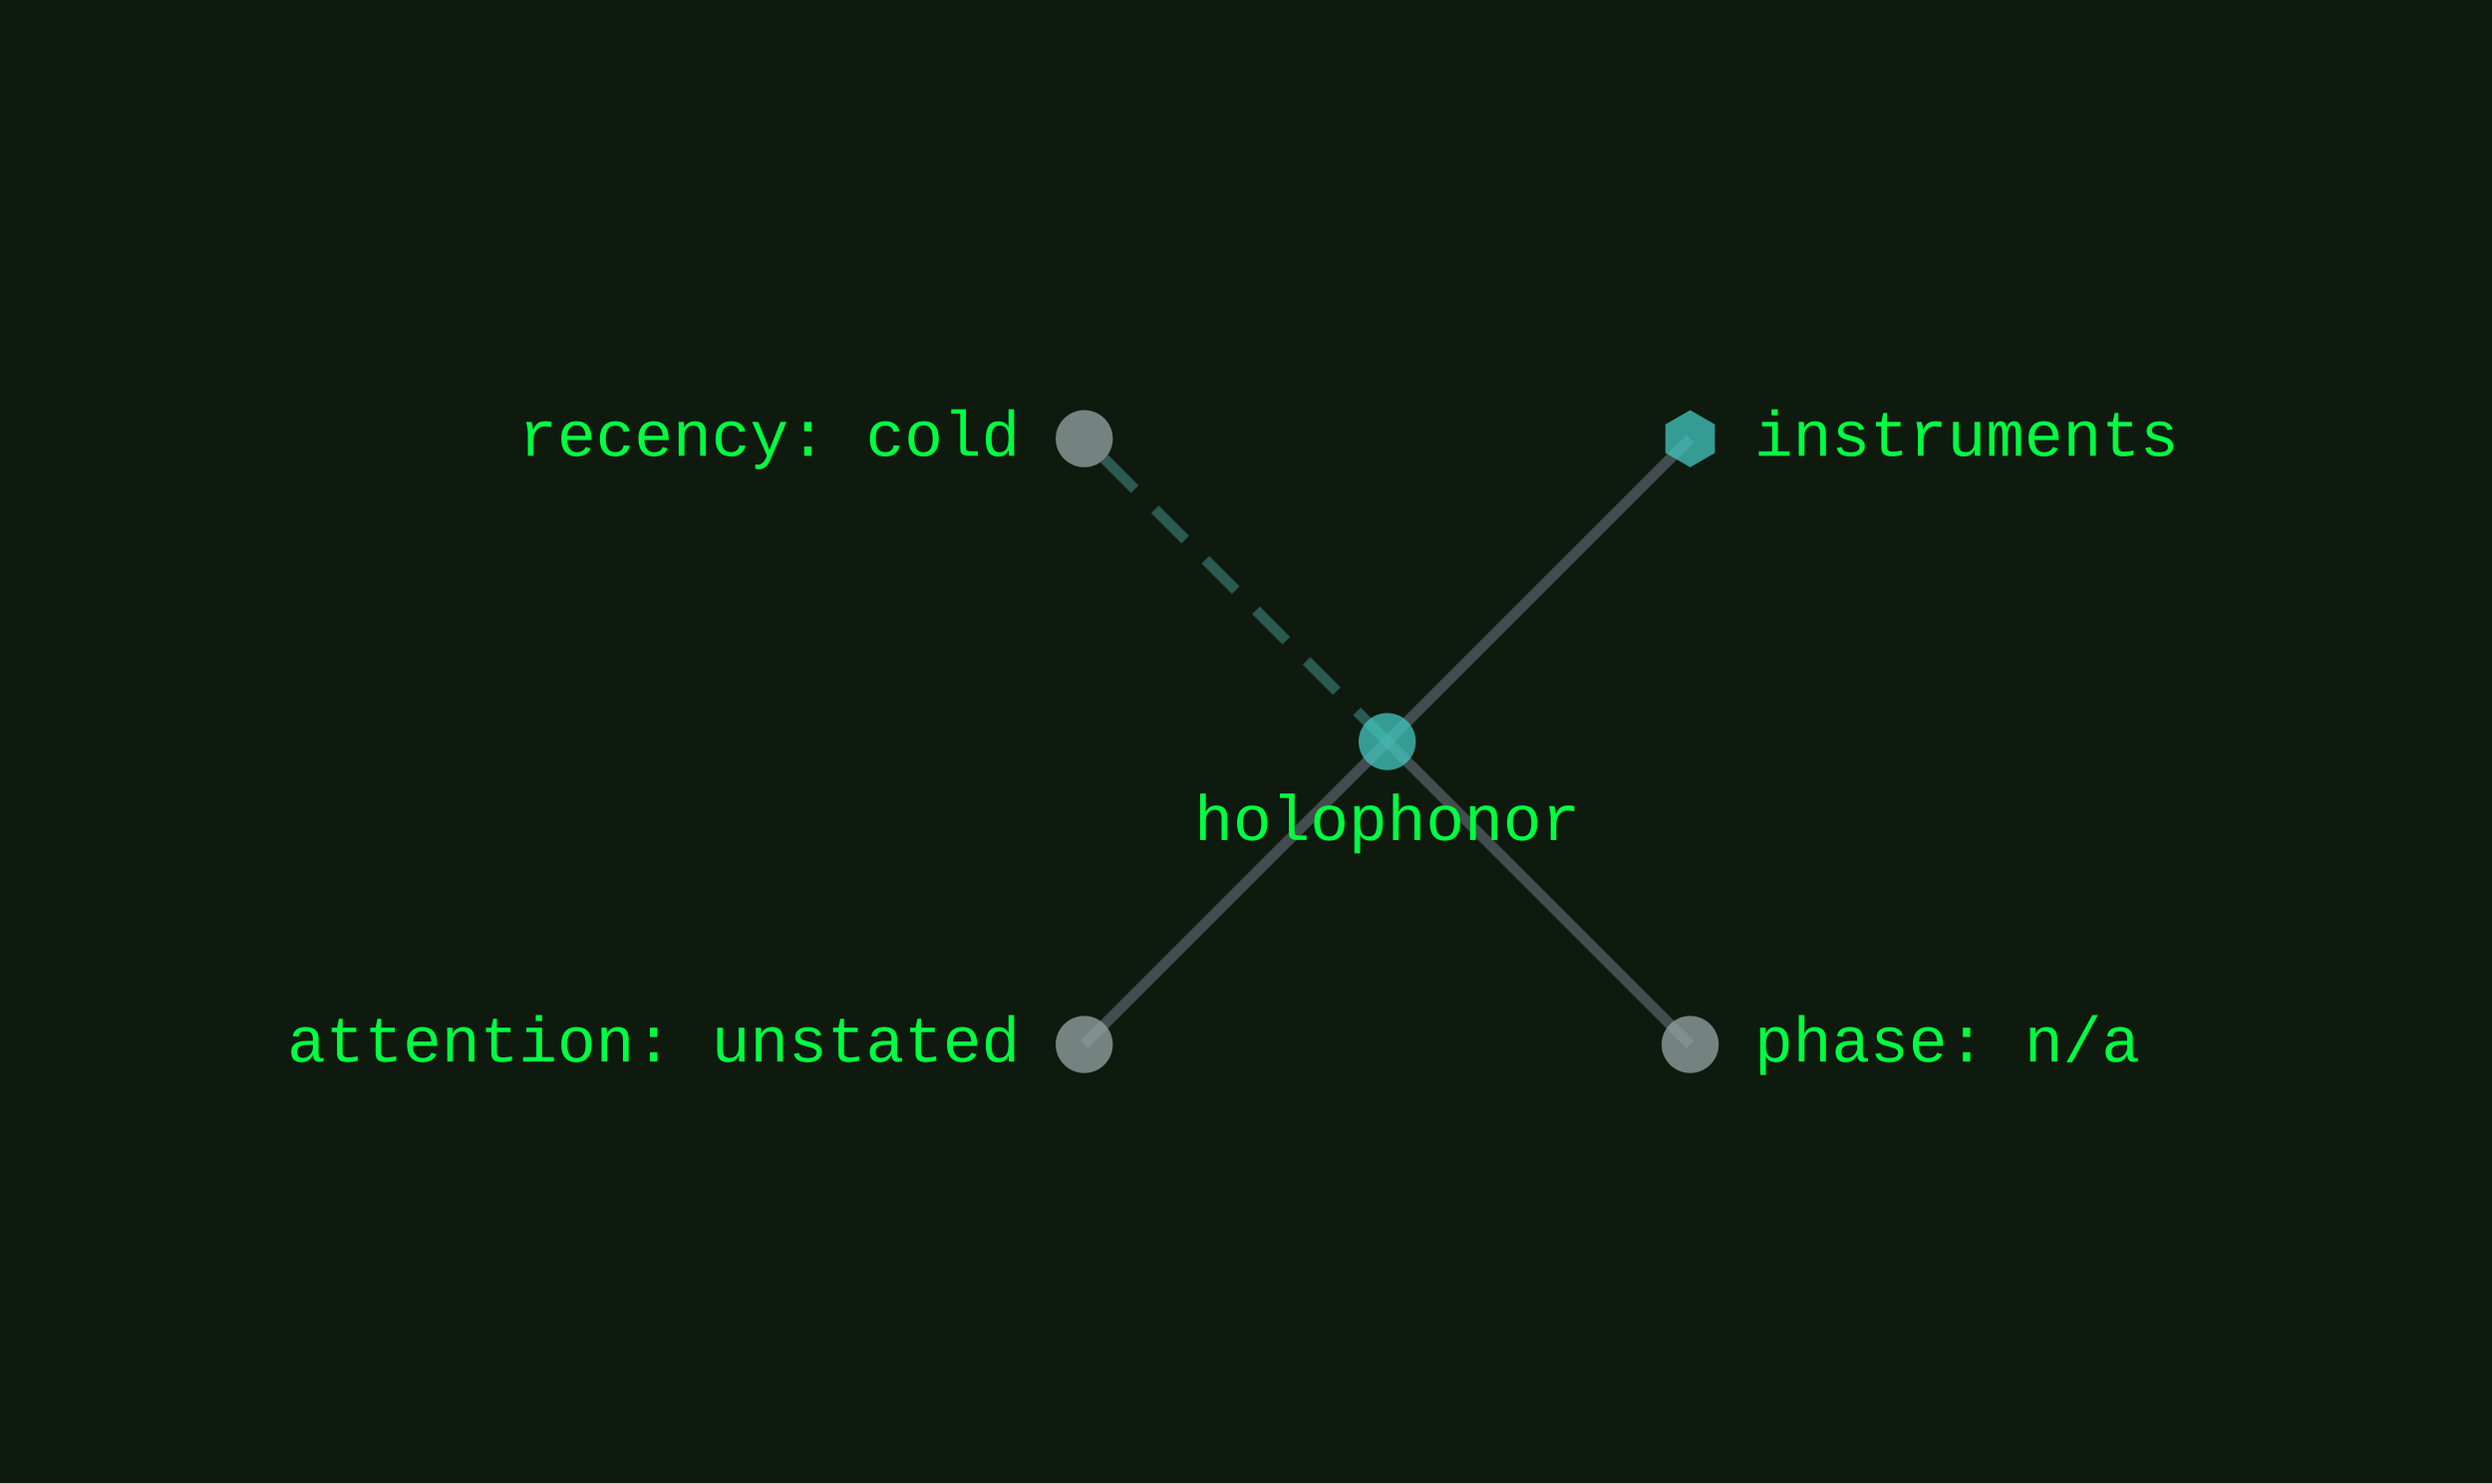
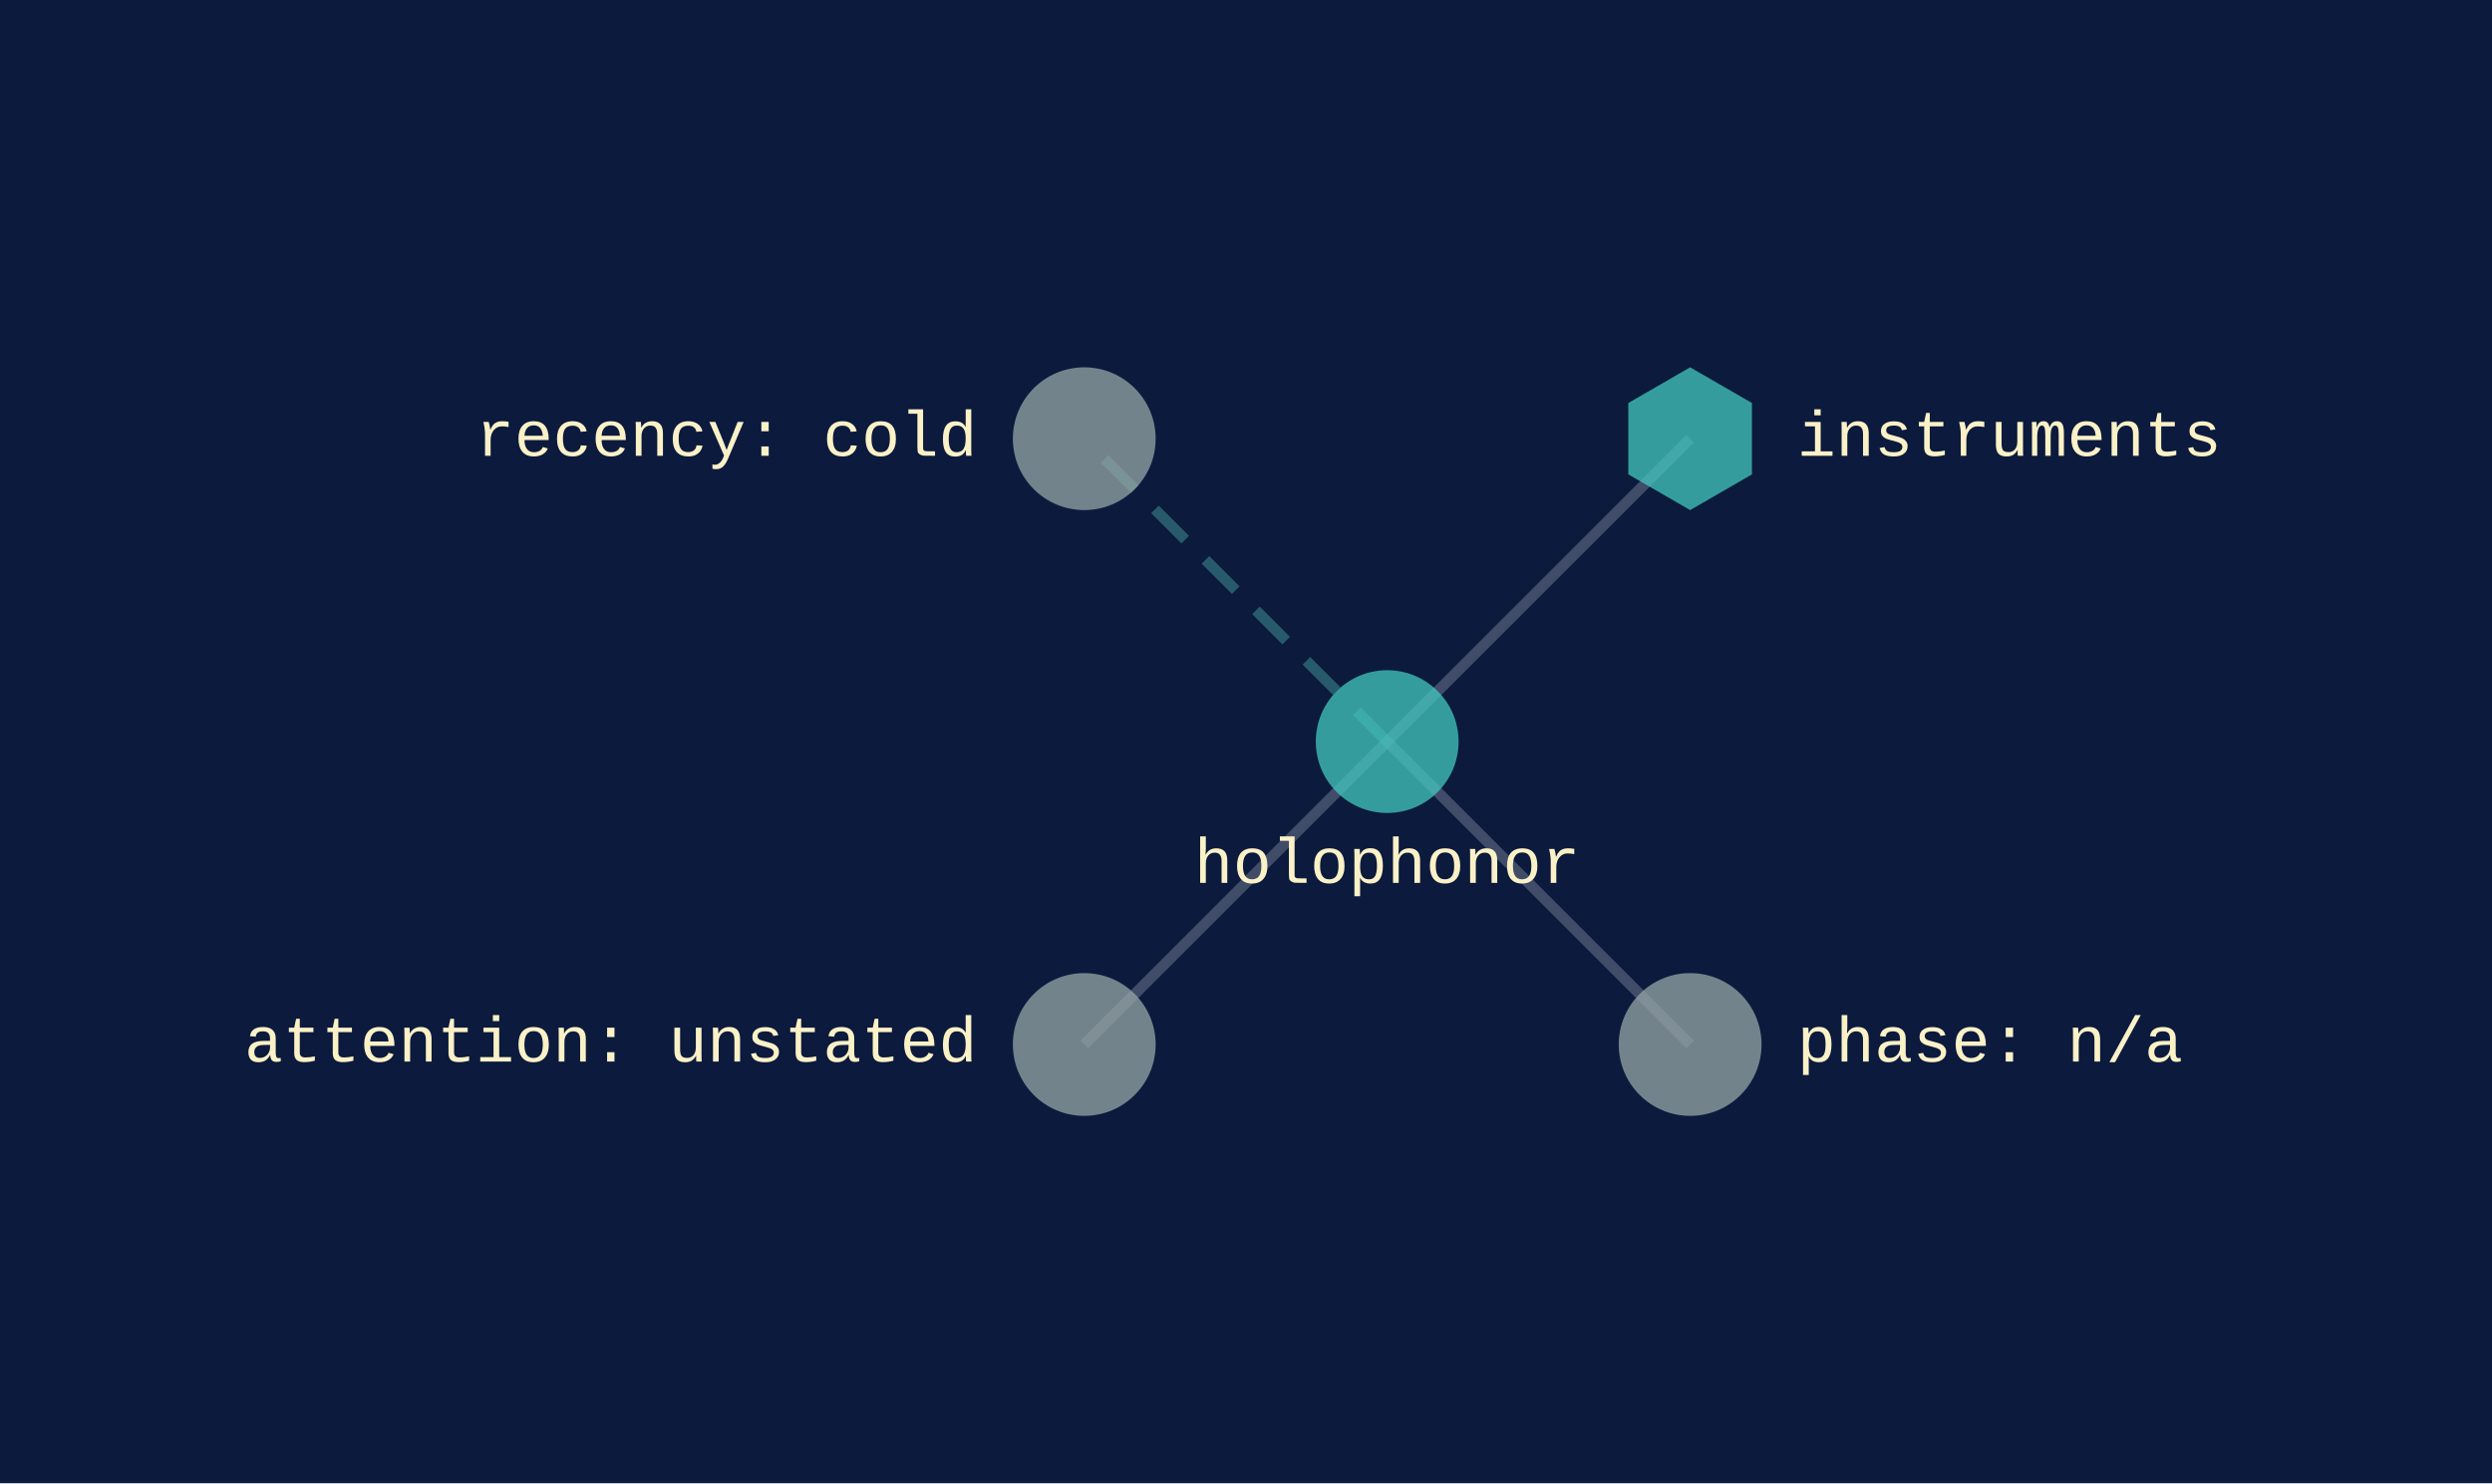
- <svg xmlns="http://www.w3.org/2000/svg" width="1396" height="831" viewBox="0 0 1396 831" style="fill:rgb(0, 0, 0);fill-opacity:1;stroke:none;stroke-width:1px;stroke-opacity:1;stroke-dasharray:none;font-family:Consolas, Monaco, &quot;Courier New&quot;, monospace;font-size:16px;font-weight:400;text-anchor:start;visibility:visible">
-   <rect width="100%" height="100%" fill="rgb(15, 26, 15)" />
+ <svg xmlns="http://www.w3.org/2000/svg" width="1396" height="831" viewBox="0 0 1396 831" data-drawn="true" style="fill:rgb(0, 0, 0);fill-opacity:1;stroke:none;stroke-width:1px;stroke-opacity:1;stroke-dasharray:none;font-family:Consolas, Monaco, &quot;Courier New&quot;, monospace;font-size:16px;font-weight:400;text-anchor:start;visibility:visible">
+   <rect width="100%" height="100%" fill="rgb(11, 26, 61)" />
  <g transform="translate(777.0977,415.5) scale(4)">
    <g class="compound-backgrounds" />
    <g class="links">
      <line class="stream-edge" data-from="repo::holophonor" data-to="family::instruments" data-style="solid" x1="0" y1="0" x2="42.426" y2="-42.426" stroke="#8a93a6" stroke-opacity="0.42" stroke-width="1.5" opacity="1" style="stroke:rgb(138, 147, 166);stroke-width:1.5px;stroke-opacity:0.42" />
      <line class="stream-edge" data-from="repo::holophonor" data-to="phase::n/a" data-style="solid" x1="0" y1="0" x2="42.426" y2="42.426" stroke="#8a93a6" stroke-opacity="0.42" stroke-width="1.5" opacity="1" style="stroke:rgb(138, 147, 166);stroke-width:1.5px;stroke-opacity:0.42" />
      <line class="stream-edge" data-from="repo::holophonor" data-to="attention::unstated" data-style="solid" x1="0" y1="0" x2="-42.426" y2="42.426" stroke="#8a93a6" stroke-opacity="0.42" stroke-width="1.5" opacity="1" style="stroke:rgb(138, 147, 166);stroke-width:1.5px;stroke-opacity:0.42" />
      <line class="stream-edge" data-from="repo::holophonor" data-to="recency::cold" data-style="dashed" x1="0" y1="0" x2="-42.426" y2="-42.426" stroke="#4fb3ad" stroke-opacity="0.42" stroke-width="1.5" opacity="1" stroke-dasharray="6,4" style="stroke:rgb(79, 179, 173);stroke-width:1.5px;stroke-opacity:0.42;stroke-dasharray:6px, 4px" />
    </g>
    <g class="nodes">
      <g class="graph-node" data-node-id="repo::holophonor" transform="scale(1,1)" opacity="1">
-         <path d="M 4 0 A 4 4 0 1 1 -4 0 A 4 4 0 1 1 4 0 Z" fill="#43c6bf" data-base-fill="#43c6bf" fill-opacity="0.75" stroke="#fff" stroke-width="0" style="fill:rgb(67, 198, 191);fill-opacity:0.75;stroke:rgb(255, 255, 255);stroke-width:0px" />
+         <path d="M 10 0 A 10 10 0 1 1 -10 0 A 10 10 0 1 1 10 0 Z" fill="#43c6bf" data-base-fill="#43c6bf" fill-opacity="0.75" stroke="#fff" stroke-width="0" style="fill:rgb(67, 198, 191);fill-opacity:0.75;stroke:rgb(255, 255, 255);stroke-width:0px" />
      </g>
      <g class="graph-node" data-node-id="family::instruments" transform="translate(42.42641, -42.42641) scale(1,1)" opacity="1">
-         <path d="M 0 -4 L 3.464 -2 L 3.464 2 L 0 4 L -3.464 2 L -3.464 -2 Z" fill="#43c6bf" data-base-fill="#43c6bf" fill-opacity="0.75" stroke="#fff" stroke-width="0" style="fill:rgb(67, 198, 191);fill-opacity:0.75;stroke:rgb(255, 255, 255);stroke-width:0px" />
+         <path d="M 0 -10 L 8.66 -5 L 8.66 5 L 0 10 L -8.66 5 L -8.66 -5 Z" fill="#43c6bf" data-base-fill="#43c6bf" fill-opacity="0.75" stroke="#fff" stroke-width="0" style="fill:rgb(67, 198, 191);fill-opacity:0.75;stroke:rgb(255, 255, 255);stroke-width:0px" />
      </g>
      <g class="graph-node" data-node-id="phase::n/a" transform="translate(42.42641, 42.42641) scale(1,1)" opacity="1">
-         <path d="M 4 0 A 4 4 0 1 1 -4 0 A 4 4 0 1 1 4 0 Z" fill="#95a5a6" data-base-fill="#95a5a6" fill-opacity="0.75" stroke="#fff" stroke-width="0" style="fill:rgb(149, 165, 166);fill-opacity:0.75;stroke:rgb(255, 255, 255);stroke-width:0px" />
+         <path d="M 10 0 A 10 10 0 1 1 -10 0 A 10 10 0 1 1 10 0 Z" fill="#95a5a6" data-base-fill="#95a5a6" fill-opacity="0.75" stroke="#fff" stroke-width="0" style="fill:rgb(149, 165, 166);fill-opacity:0.75;stroke:rgb(255, 255, 255);stroke-width:0px" />
      </g>
      <g class="graph-node" data-node-id="attention::unstated" transform="translate(-42.42641, 42.42641) scale(1,1)" opacity="1">
-         <path d="M 4 0 A 4 4 0 1 1 -4 0 A 4 4 0 1 1 4 0 Z" fill="#95a5a6" data-base-fill="#95a5a6" fill-opacity="0.75" stroke="#fff" stroke-width="0" style="fill:rgb(149, 165, 166);fill-opacity:0.75;stroke:rgb(255, 255, 255);stroke-width:0px" />
+         <path d="M 10 0 A 10 10 0 1 1 -10 0 A 10 10 0 1 1 10 0 Z" fill="#95a5a6" data-base-fill="#95a5a6" fill-opacity="0.75" stroke="#fff" stroke-width="0" style="fill:rgb(149, 165, 166);fill-opacity:0.75;stroke:rgb(255, 255, 255);stroke-width:0px" />
      </g>
      <g class="graph-node" data-node-id="recency::cold" transform="translate(-42.42641, -42.42641) scale(1,1)" opacity="1">
-         <path d="M 4 0 A 4 4 0 1 1 -4 0 A 4 4 0 1 1 4 0 Z" fill="#95a5a6" data-base-fill="#95a5a6" fill-opacity="0.75" stroke="#fff" stroke-width="0" style="fill:rgb(149, 165, 166);fill-opacity:0.75;stroke:rgb(255, 255, 255);stroke-width:0px" />
+         <path d="M 10 0 A 10 10 0 1 1 -10 0 A 10 10 0 1 1 10 0 Z" fill="#95a5a6" data-base-fill="#95a5a6" fill-opacity="0.75" stroke="#fff" stroke-width="0" style="fill:rgb(149, 165, 166);fill-opacity:0.75;stroke:rgb(255, 255, 255);stroke-width:0px" />
      </g>
    </g>
    <g class="labels">
-       <text data-node-id="repo::holophonor" font-size="9" fill="#00ff41" x="0" y="9" text-anchor="middle" dominant-baseline="hanging" opacity="1" style="fill:rgb(0, 255, 65);font-size:9px;text-anchor:middle;display:block;dominant-baseline:hanging" visibility="visible">holophonor</text>
-       <text data-node-id="family::instruments" font-size="9" fill="#00ff41" x="51.426" y="-42.426" text-anchor="start" dominant-baseline="central" opacity="1" style="fill:rgb(0, 255, 65);font-size:9px;display:block;dominant-baseline:central" visibility="visible">instruments</text>
-       <text data-node-id="phase::n/a" font-size="9" fill="#00ff41" x="51.426" y="42.426" text-anchor="start" dominant-baseline="central" opacity="1" style="fill:rgb(0, 255, 65);font-size:9px;display:block;dominant-baseline:central" visibility="visible">phase: n/a</text>
-       <text data-node-id="attention::unstated" font-size="9" fill="#00ff41" x="-51.426" y="42.426" text-anchor="end" dominant-baseline="central" opacity="1" style="fill:rgb(0, 255, 65);font-size:9px;text-anchor:end;display:block;dominant-baseline:central" visibility="visible">attention: unstated</text>
-       <text data-node-id="recency::cold" font-size="9" fill="#00ff41" x="-51.426" y="-42.426" text-anchor="end" dominant-baseline="central" opacity="1" style="fill:rgb(0, 255, 65);font-size:9px;text-anchor:end;display:block;dominant-baseline:central" visibility="visible">recency: cold</text>
+       <text data-node-id="repo::holophonor" font-size="9" fill="#fbf1c7" x="0" y="15" text-anchor="middle" dominant-baseline="hanging" opacity="1" style="fill:rgb(251, 241, 199);font-size:9px;text-anchor:middle;display:block;dominant-baseline:hanging" visibility="visible">holophonor</text>
+       <text data-node-id="family::instruments" font-size="9" fill="#fbf1c7" x="57.426" y="-42.426" text-anchor="start" dominant-baseline="central" opacity="1" style="fill:rgb(251, 241, 199);font-size:9px;display:block;dominant-baseline:central" visibility="visible">instruments</text>
+       <text data-node-id="phase::n/a" font-size="9" fill="#fbf1c7" x="57.426" y="42.426" text-anchor="start" dominant-baseline="central" opacity="1" style="fill:rgb(251, 241, 199);font-size:9px;display:block;dominant-baseline:central" visibility="visible">phase: n/a</text>
+       <text data-node-id="attention::unstated" font-size="9" fill="#fbf1c7" x="-57.426" y="42.426" text-anchor="end" dominant-baseline="central" opacity="1" style="fill:rgb(251, 241, 199);font-size:9px;text-anchor:end;display:block;dominant-baseline:central" visibility="visible">attention: unstated</text>
+       <text data-node-id="recency::cold" font-size="9" fill="#fbf1c7" x="-57.426" y="-42.426" text-anchor="end" dominant-baseline="central" opacity="1" style="fill:rgb(251, 241, 199);font-size:9px;text-anchor:end;display:block;dominant-baseline:central" visibility="visible">recency: cold</text>
    </g>
  </g>
  <g class="rad-layer" pointer-events="none" />
</svg>
